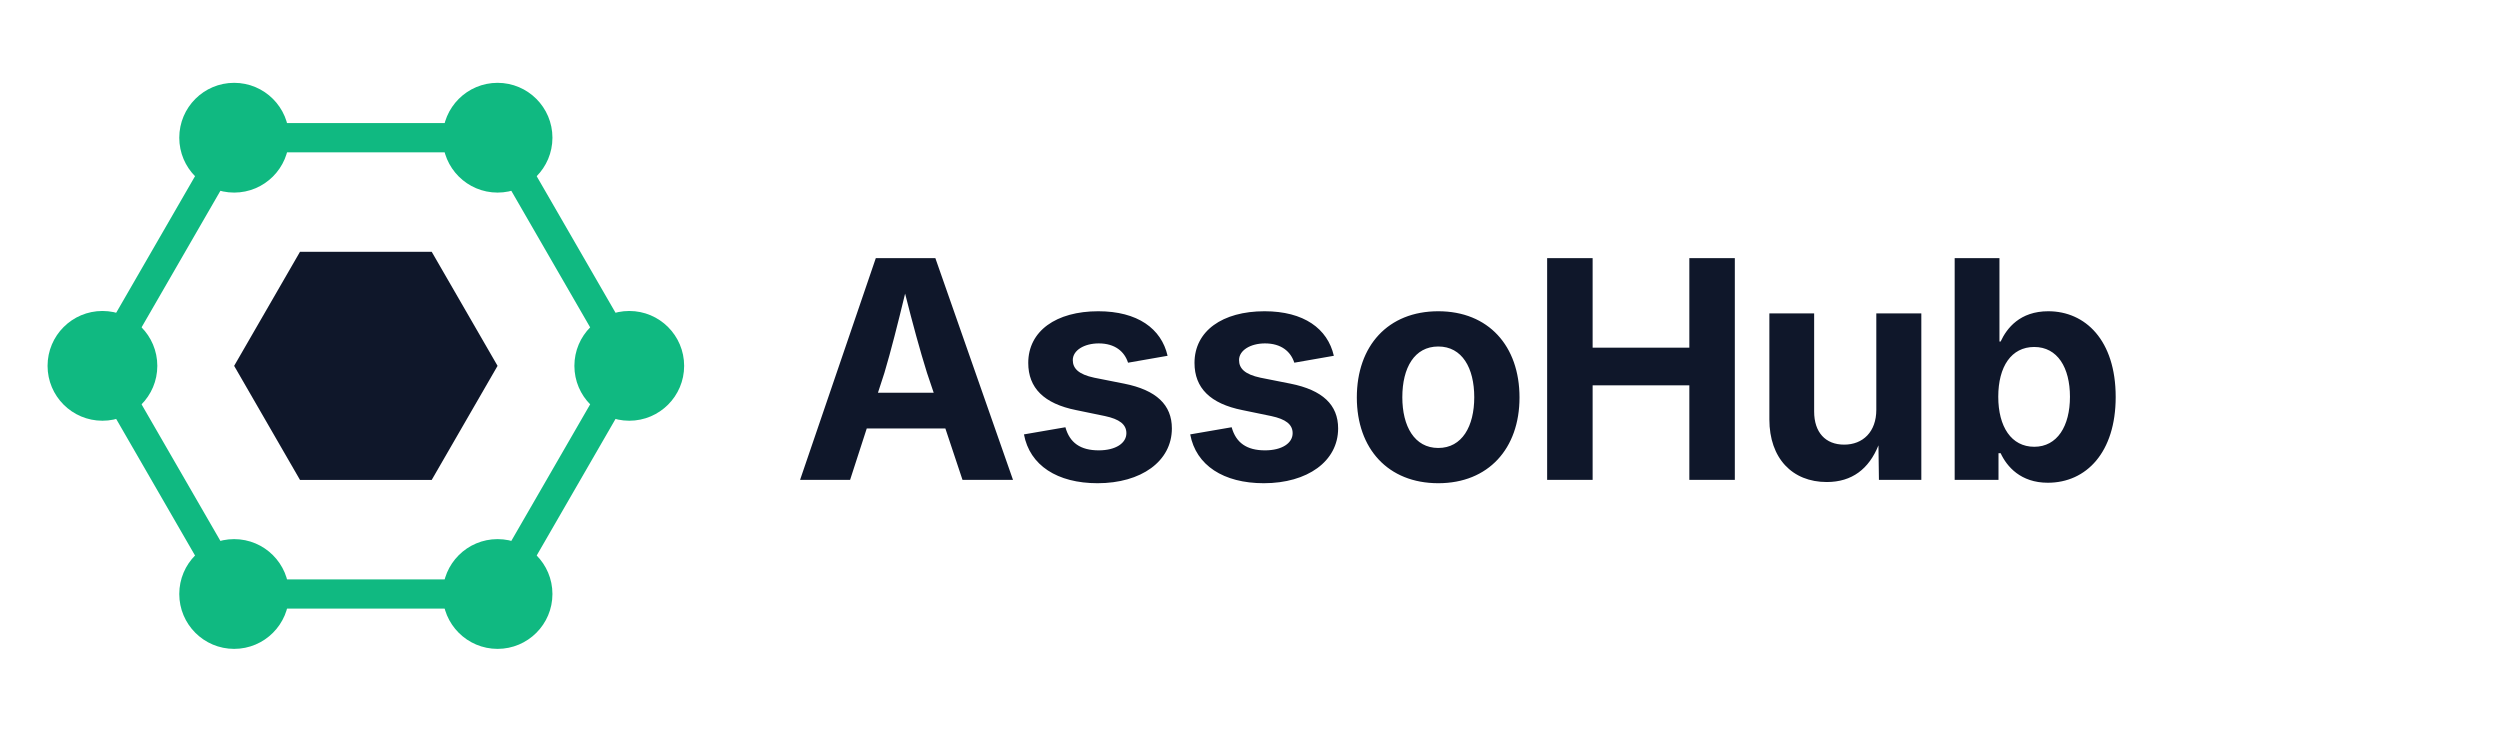
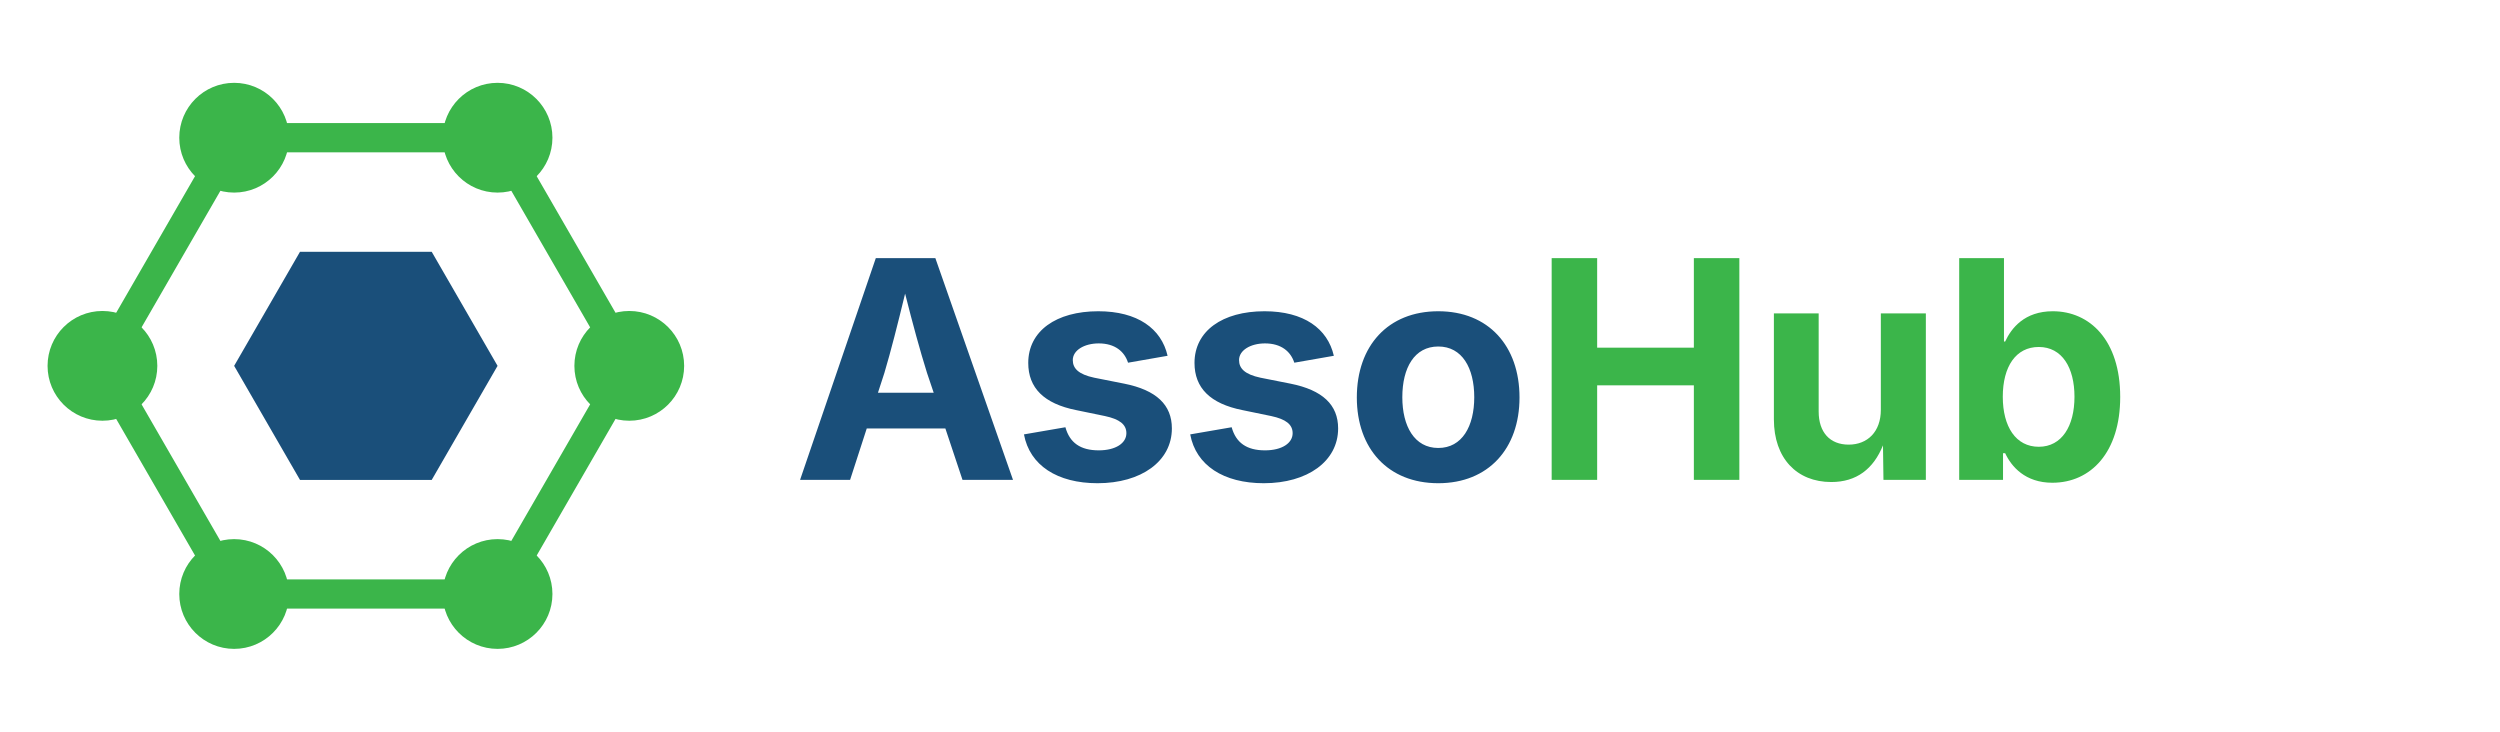
<svg xmlns="http://www.w3.org/2000/svg" width="164" height="48" viewBox="0 0 164 48" fill="none" role="img" aria-label="AssoHub">
  <g transform="scale(0.48)">
-     <polygon points="68,50 59,34.41 41,34.41 32,50 41,65.59 59,65.59" fill="#0F172A" />
-     <polygon points="86,50 68,18.82 32,18.82 14,50 32,81.18 68,81.18" stroke="#10B981" stroke-width="4" stroke-linejoin="round" fill="none" />
-     <circle cx="86" cy="50" r="7.5" fill="#10B981" />
-     <circle cx="68" cy="18.82" r="7.5" fill="#10B981" />
-     <circle cx="32" cy="18.82" r="7.5" fill="#10B981" />
-     <circle cx="14" cy="50" r="7.5" fill="#10B981" />
-     <circle cx="32" cy="81.18" r="7.5" fill="#10B981" />
-     <circle cx="68" cy="81.18" r="7.5" fill="#10B981" />
+     <polygon points="68,50 59,34.41 41,34.41 32,50 41,65.59 59,65.59" fill="#1A4F7A" />
+     <polygon points="86,50 68,18.82 32,18.82 14,50 32,81.18 68,81.18" stroke="#3BB54A" stroke-width="4" stroke-linejoin="round" fill="none" />
+     <circle cx="86" cy="50" r="7.5" fill="#3BB54A" />
+     <circle cx="68" cy="18.82" r="7.5" fill="#3BB54A" />
+     <circle cx="32" cy="18.82" r="7.5" fill="#3BB54A" />
+     <circle cx="14" cy="50" r="7.5" fill="#3BB54A" />
+     <circle cx="32" cy="81.18" r="7.5" fill="#3BB54A" />
+     <circle cx="68" cy="81.18" r="7.5" fill="#3BB54A" />
  </g>
-   <text x="52" y="24" fill="#0F172A" font-family="Geist, Inter, -apple-system, system-ui, sans-serif" font-size="20" font-weight="700" letter-spacing="-0.3" dominant-baseline="middle">AssoHub</text>
+   <text x="52" y="24" fill="#1A4F7A" font-family="Geist, Inter, -apple-system, system-ui, sans-serif" font-size="20" font-weight="700" letter-spacing="-0.3" dominant-baseline="middle">Asso<tspan fill="#3BB54A">Hub</tspan>
+   </text>
</svg>
